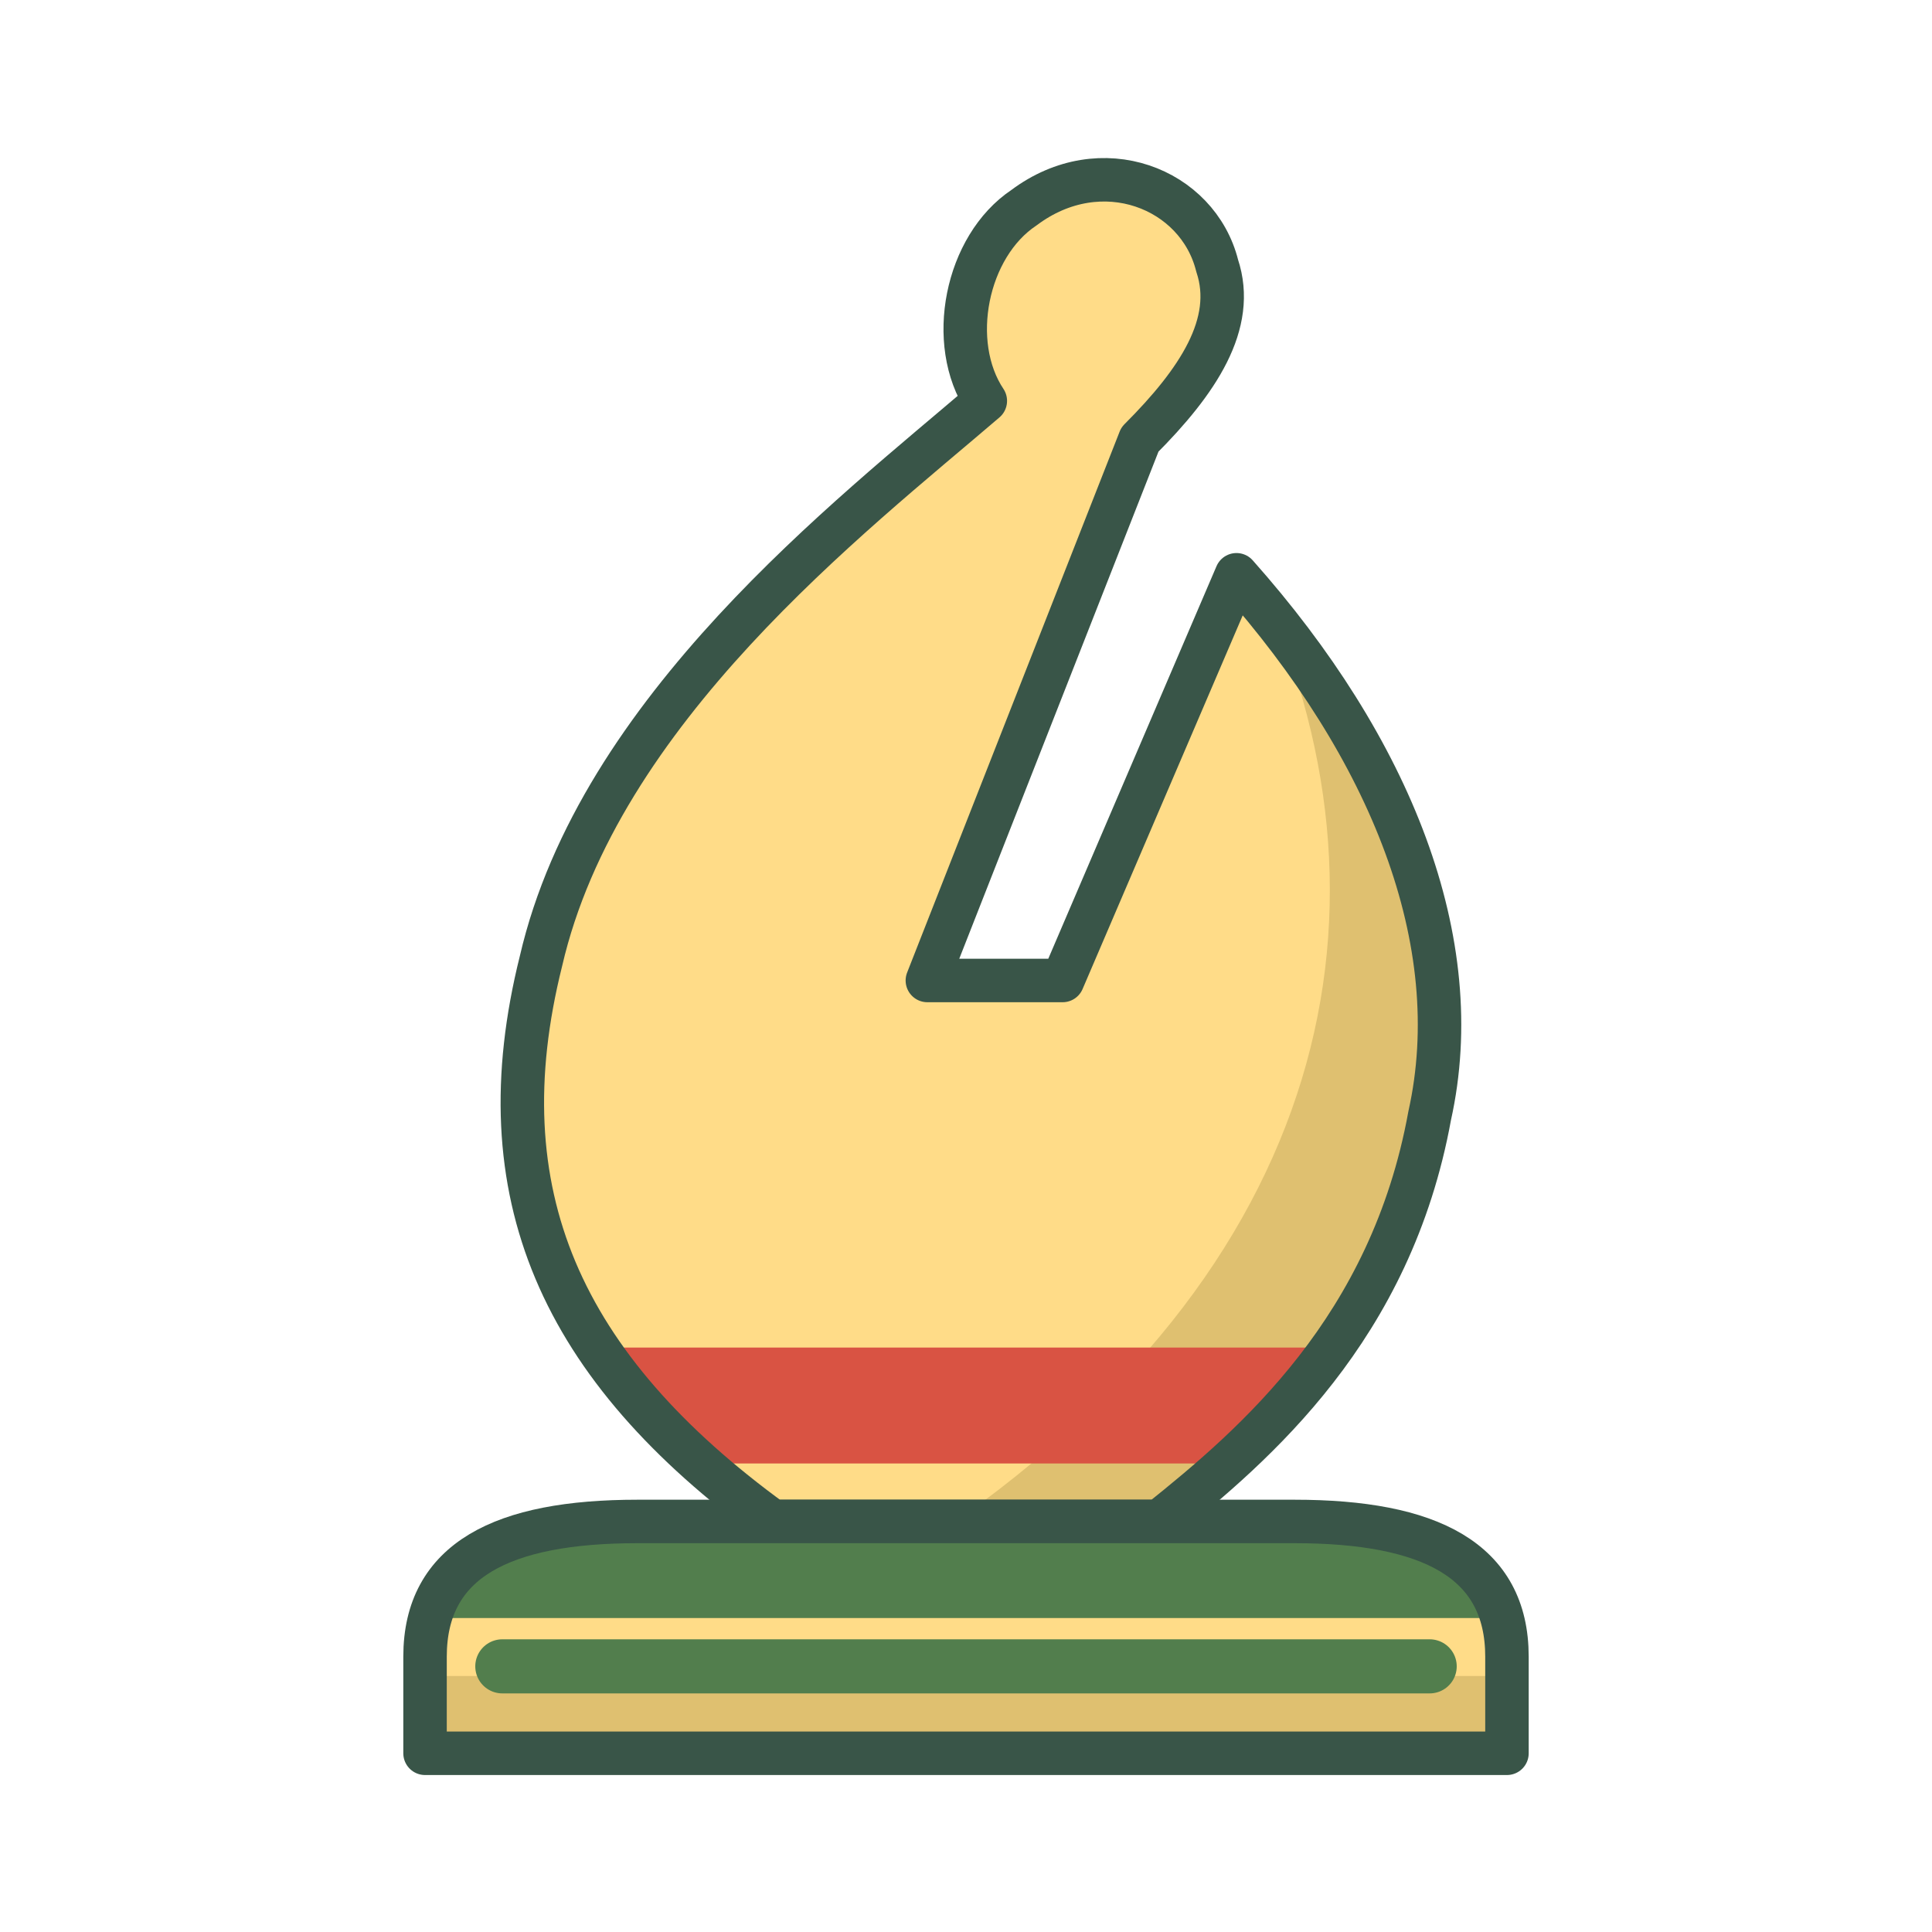
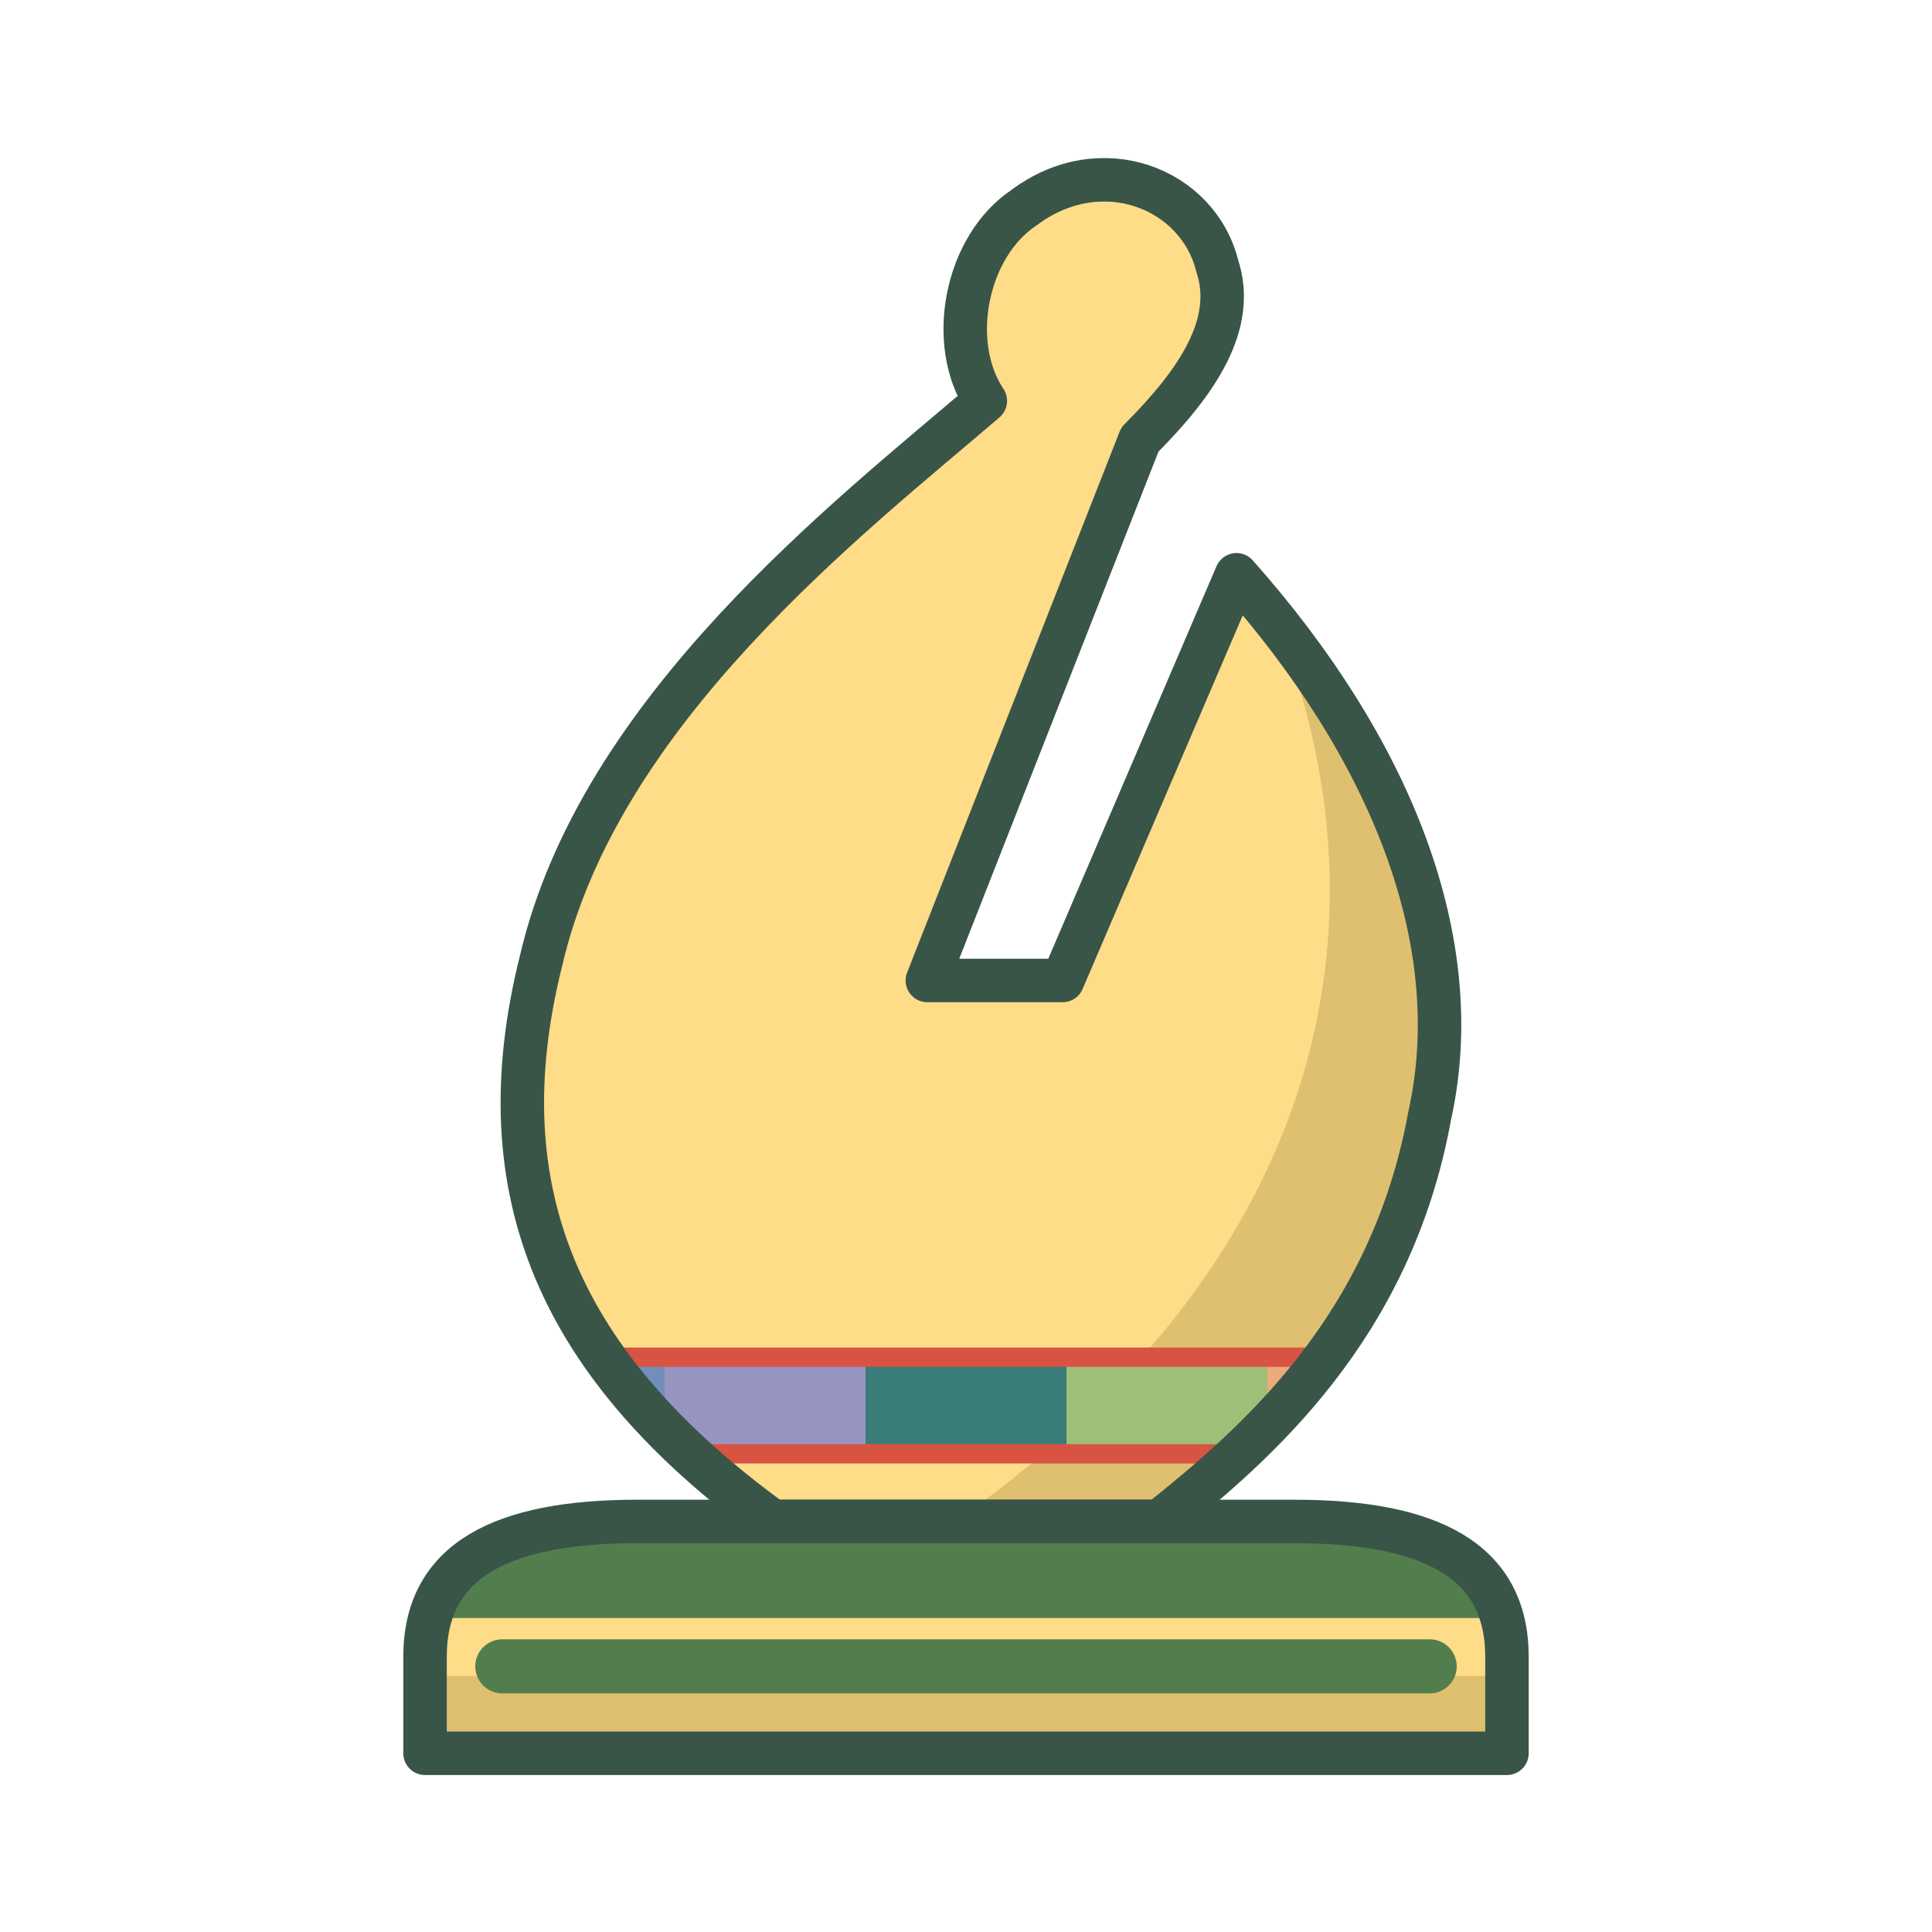
<svg xmlns="http://www.w3.org/2000/svg" viewBox="0 -1.75 100 100">
  <g fill="#FFDC88" stroke="#395548" stroke-width="2.25" stroke-linejoin="round" stroke-linecap="round">
    <path d="M40 77 C29 69 25 60 28 48 C31 35 44 25 51 19 C49 16 50 11 53 9 C57 6 62 8 63 12 C64 15 62 18 59 21 L48 49 H55 L64 28 C72 37 76 47 74 56 C72 67 65 73 60 77 Z" fill="#FFDC88" stroke="none" fill-rule="evenodd" />
    <defs>
      <clipPath id="s6">
        <path d="M40 77 C29 69 25 60 28 48 C31 35 44 25 51 19 C49 16 50 11 53 9 C57 6 62 8 63 12 C64 15 62 18 59 21 L48 49 H55 L64 28 C72 37 76 47 74 56 C72 67 65 73 60 77 Z" clip-rule="evenodd" />
      </clipPath>
    </defs>
    <path d="M65 28 C77 40 79 57 67 70 L59 78 H48 C69 64 73 45 65 28 Z" fill="#DFC070" stroke="none" clip-path="url(#s6)" />
    <g stroke="none" clip-path="url(#s6)">
      <path d="M10 68 H90 V74 H10 Z" fill="#D95343" />
      <path d="M10 78 H90 V82 H10 Z" fill="#527E4D" />
+       <path d="M24 69 H34.4 V73 H24 Z" fill="#728EBA" />
+       <path d="M34.4 69 H44.8 V73 H34.4 Z" fill="#9894C2" />
+       <path d="M44.8 69 H55.2 V73 H44.8 Z" fill="#397C78" />
+       <path d="M55.2 69 H65.6 V73 H55.2 Z" fill="#9EBF78" />
+       <path d="M65.6 69 H76 V73 H65.6 Z" fill="#E9AB79" />
    </g>
    <path d="M40 77 C29 69 25 60 28 48 C31 35 44 25 51 19 C49 16 50 11 53 9 C57 6 62 8 63 12 C64 15 62 18 59 21 L48 49 H55 L64 28 C72 37 76 47 74 56 C72 67 65 73 60 77 Z" fill="none" />
    <path d="M22 89 V84 C22 79 26 77 33 77 H67 C74 77 78 79 78 84 V89 Z" fill="#FFDC88" stroke="none" fill-rule="evenodd" />
    <defs>
      <clipPath id="s7">
        <path d="M22 89 V84 C22 79 26 77 33 77 H67 C74 77 78 79 78 84 V89 Z" clip-rule="evenodd" />
      </clipPath>
    </defs>
    <path d="M21 85 H79 V90 H21 Z" fill="#DFC070" stroke="none" clip-path="url(#s7)" />
    <g stroke="none" clip-path="url(#s7)">
      <path d="M10 68 H90 V74 H10 Z" fill="#D95343" />
      <path d="M10 78 H90 V82 H10 Z" fill="#527E4D" />
+       <path d="M24 69 H34.4 V73 H24 Z" fill="#728EBA" />
+       <path d="M34.4 69 H44.8 V73 H34.4 Z" fill="#9894C2" />
+       <path d="M44.8 69 H55.2 V73 H44.8 Z" fill="#397C78" />
+       <path d="M55.2 69 H65.6 V73 H55.2 Z" fill="#9EBF78" />
+       <path d="M65.6 69 H76 V73 H65.6 Z" fill="#E9AB79" />
    </g>
    <path d="M22 89 V84 C22 79 26 77 33 77 H67 C74 77 78 79 78 84 V89 Z" fill="none" />
    <path d="M26 84.5 H74" fill="none" stroke="#527E4D" stroke-width="2.8" stroke-linecap="round" />
  </g>
</svg>
